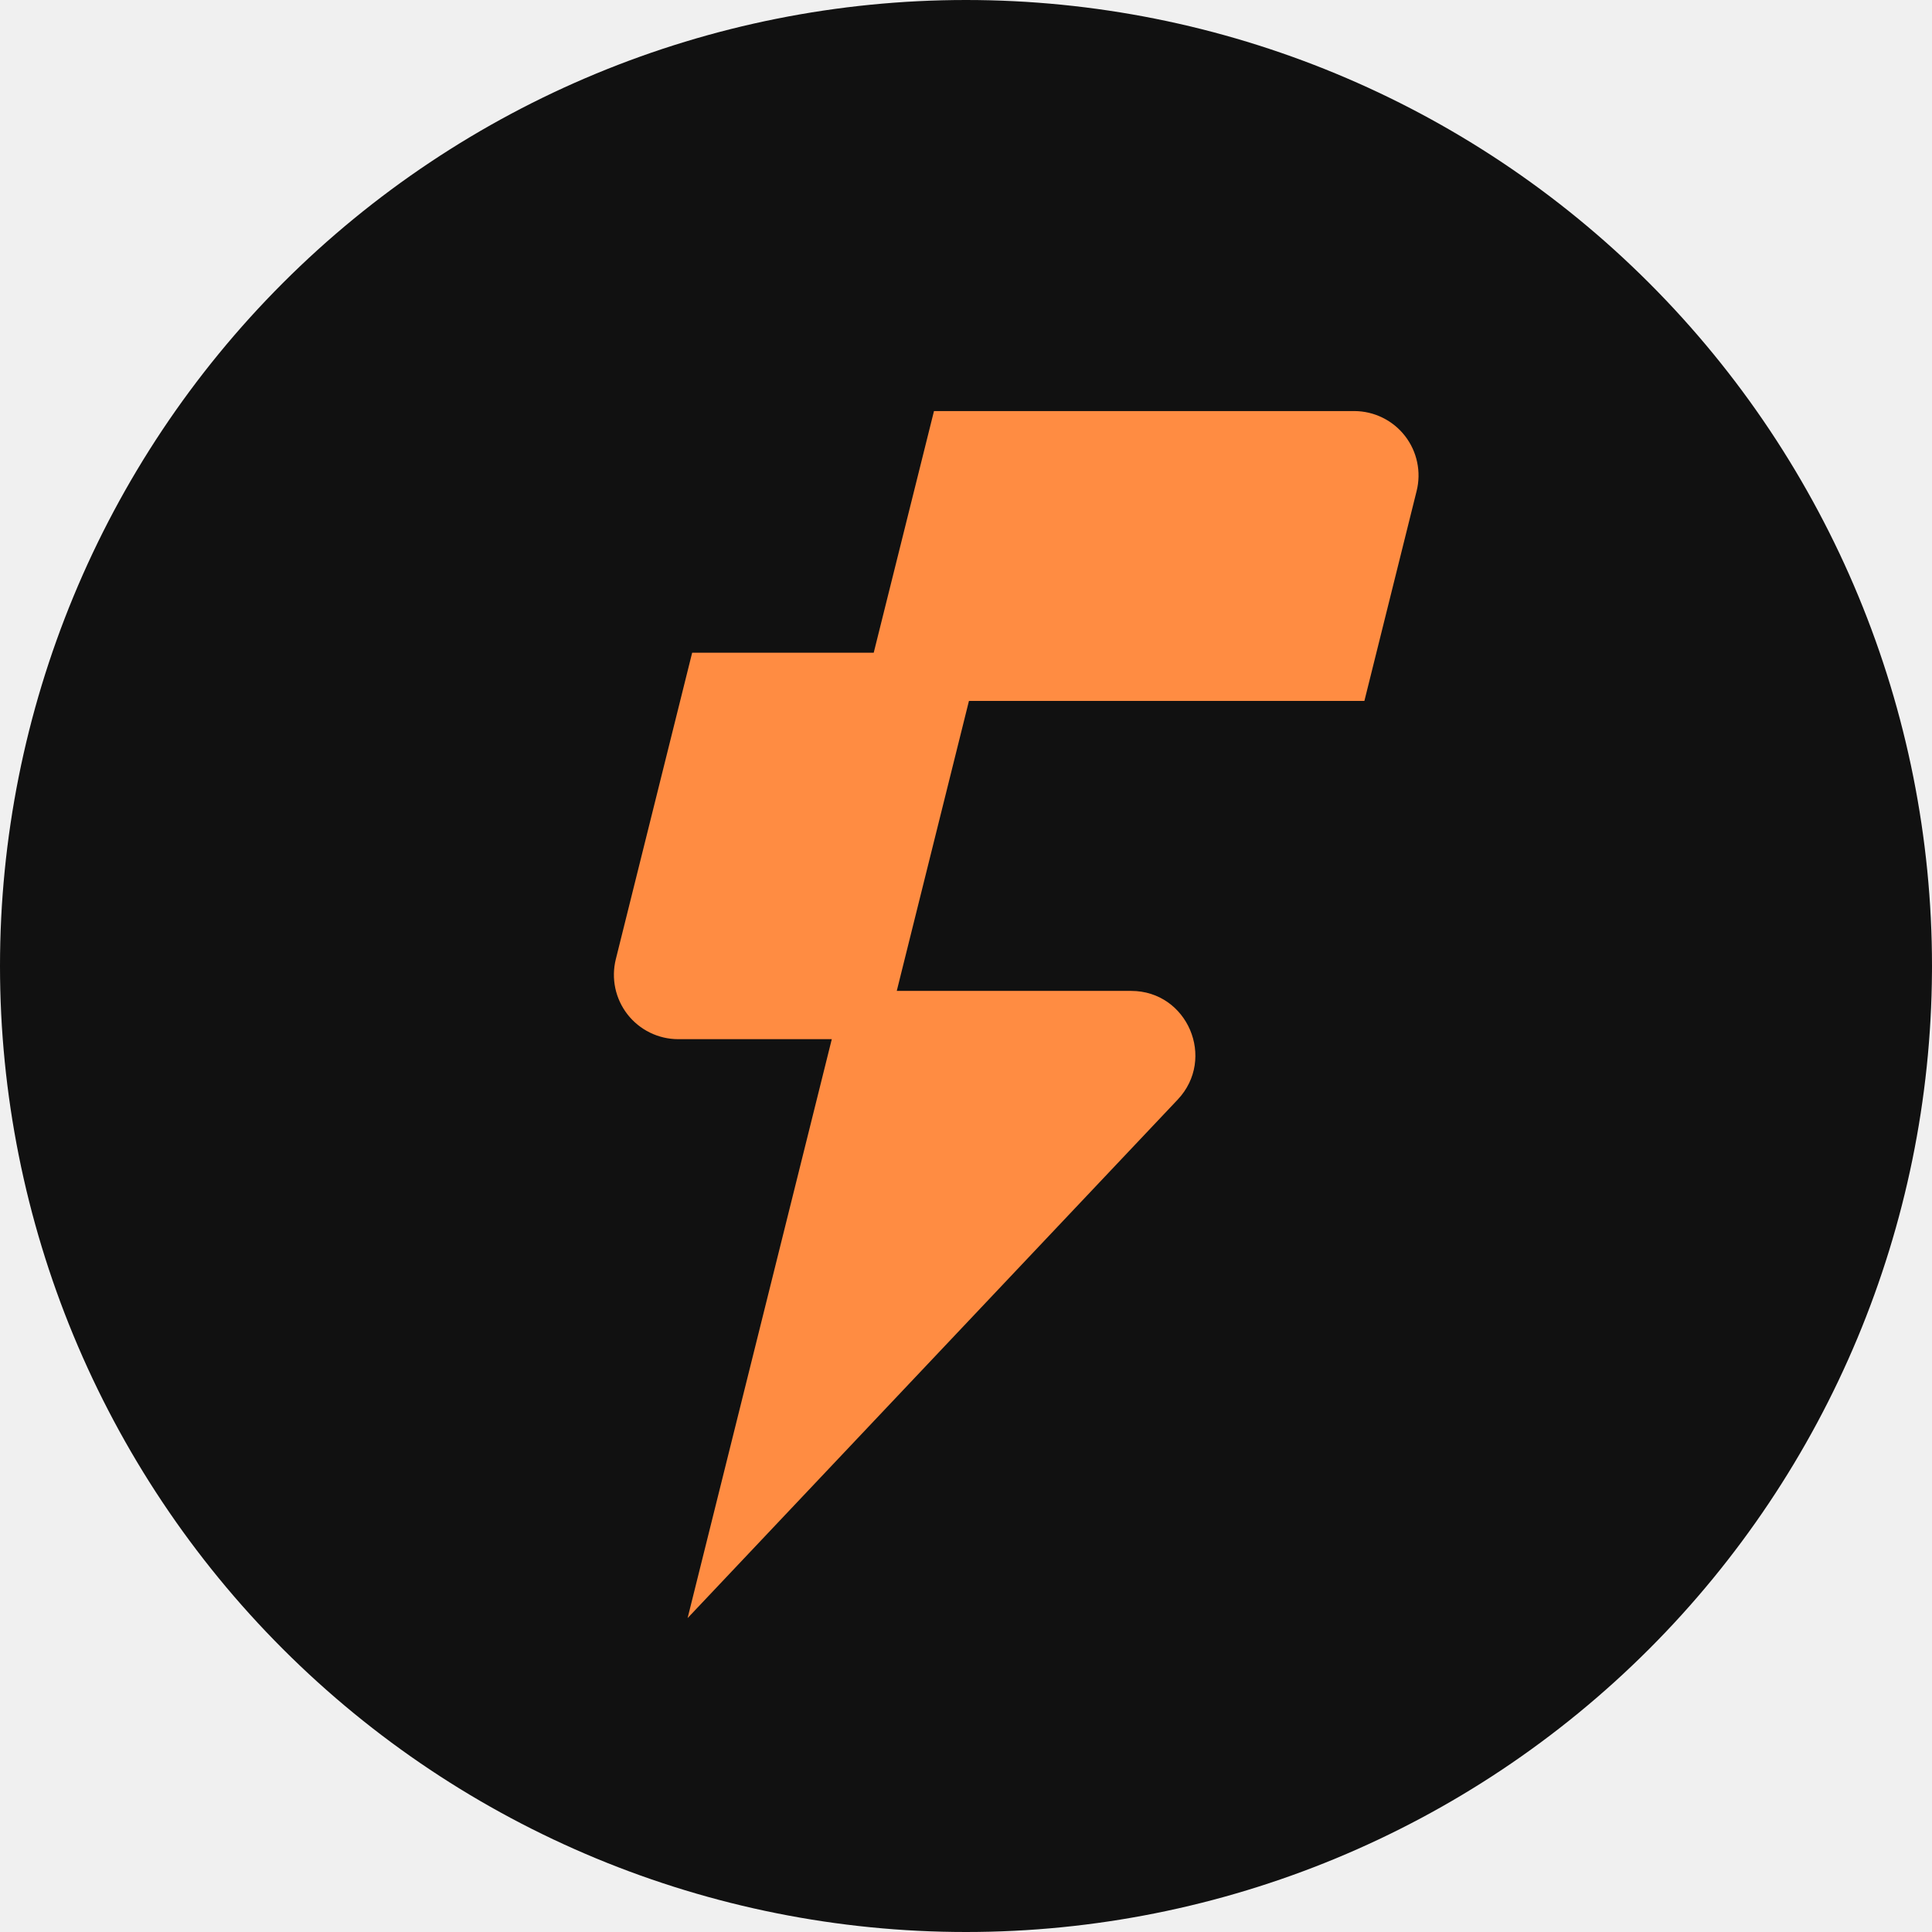
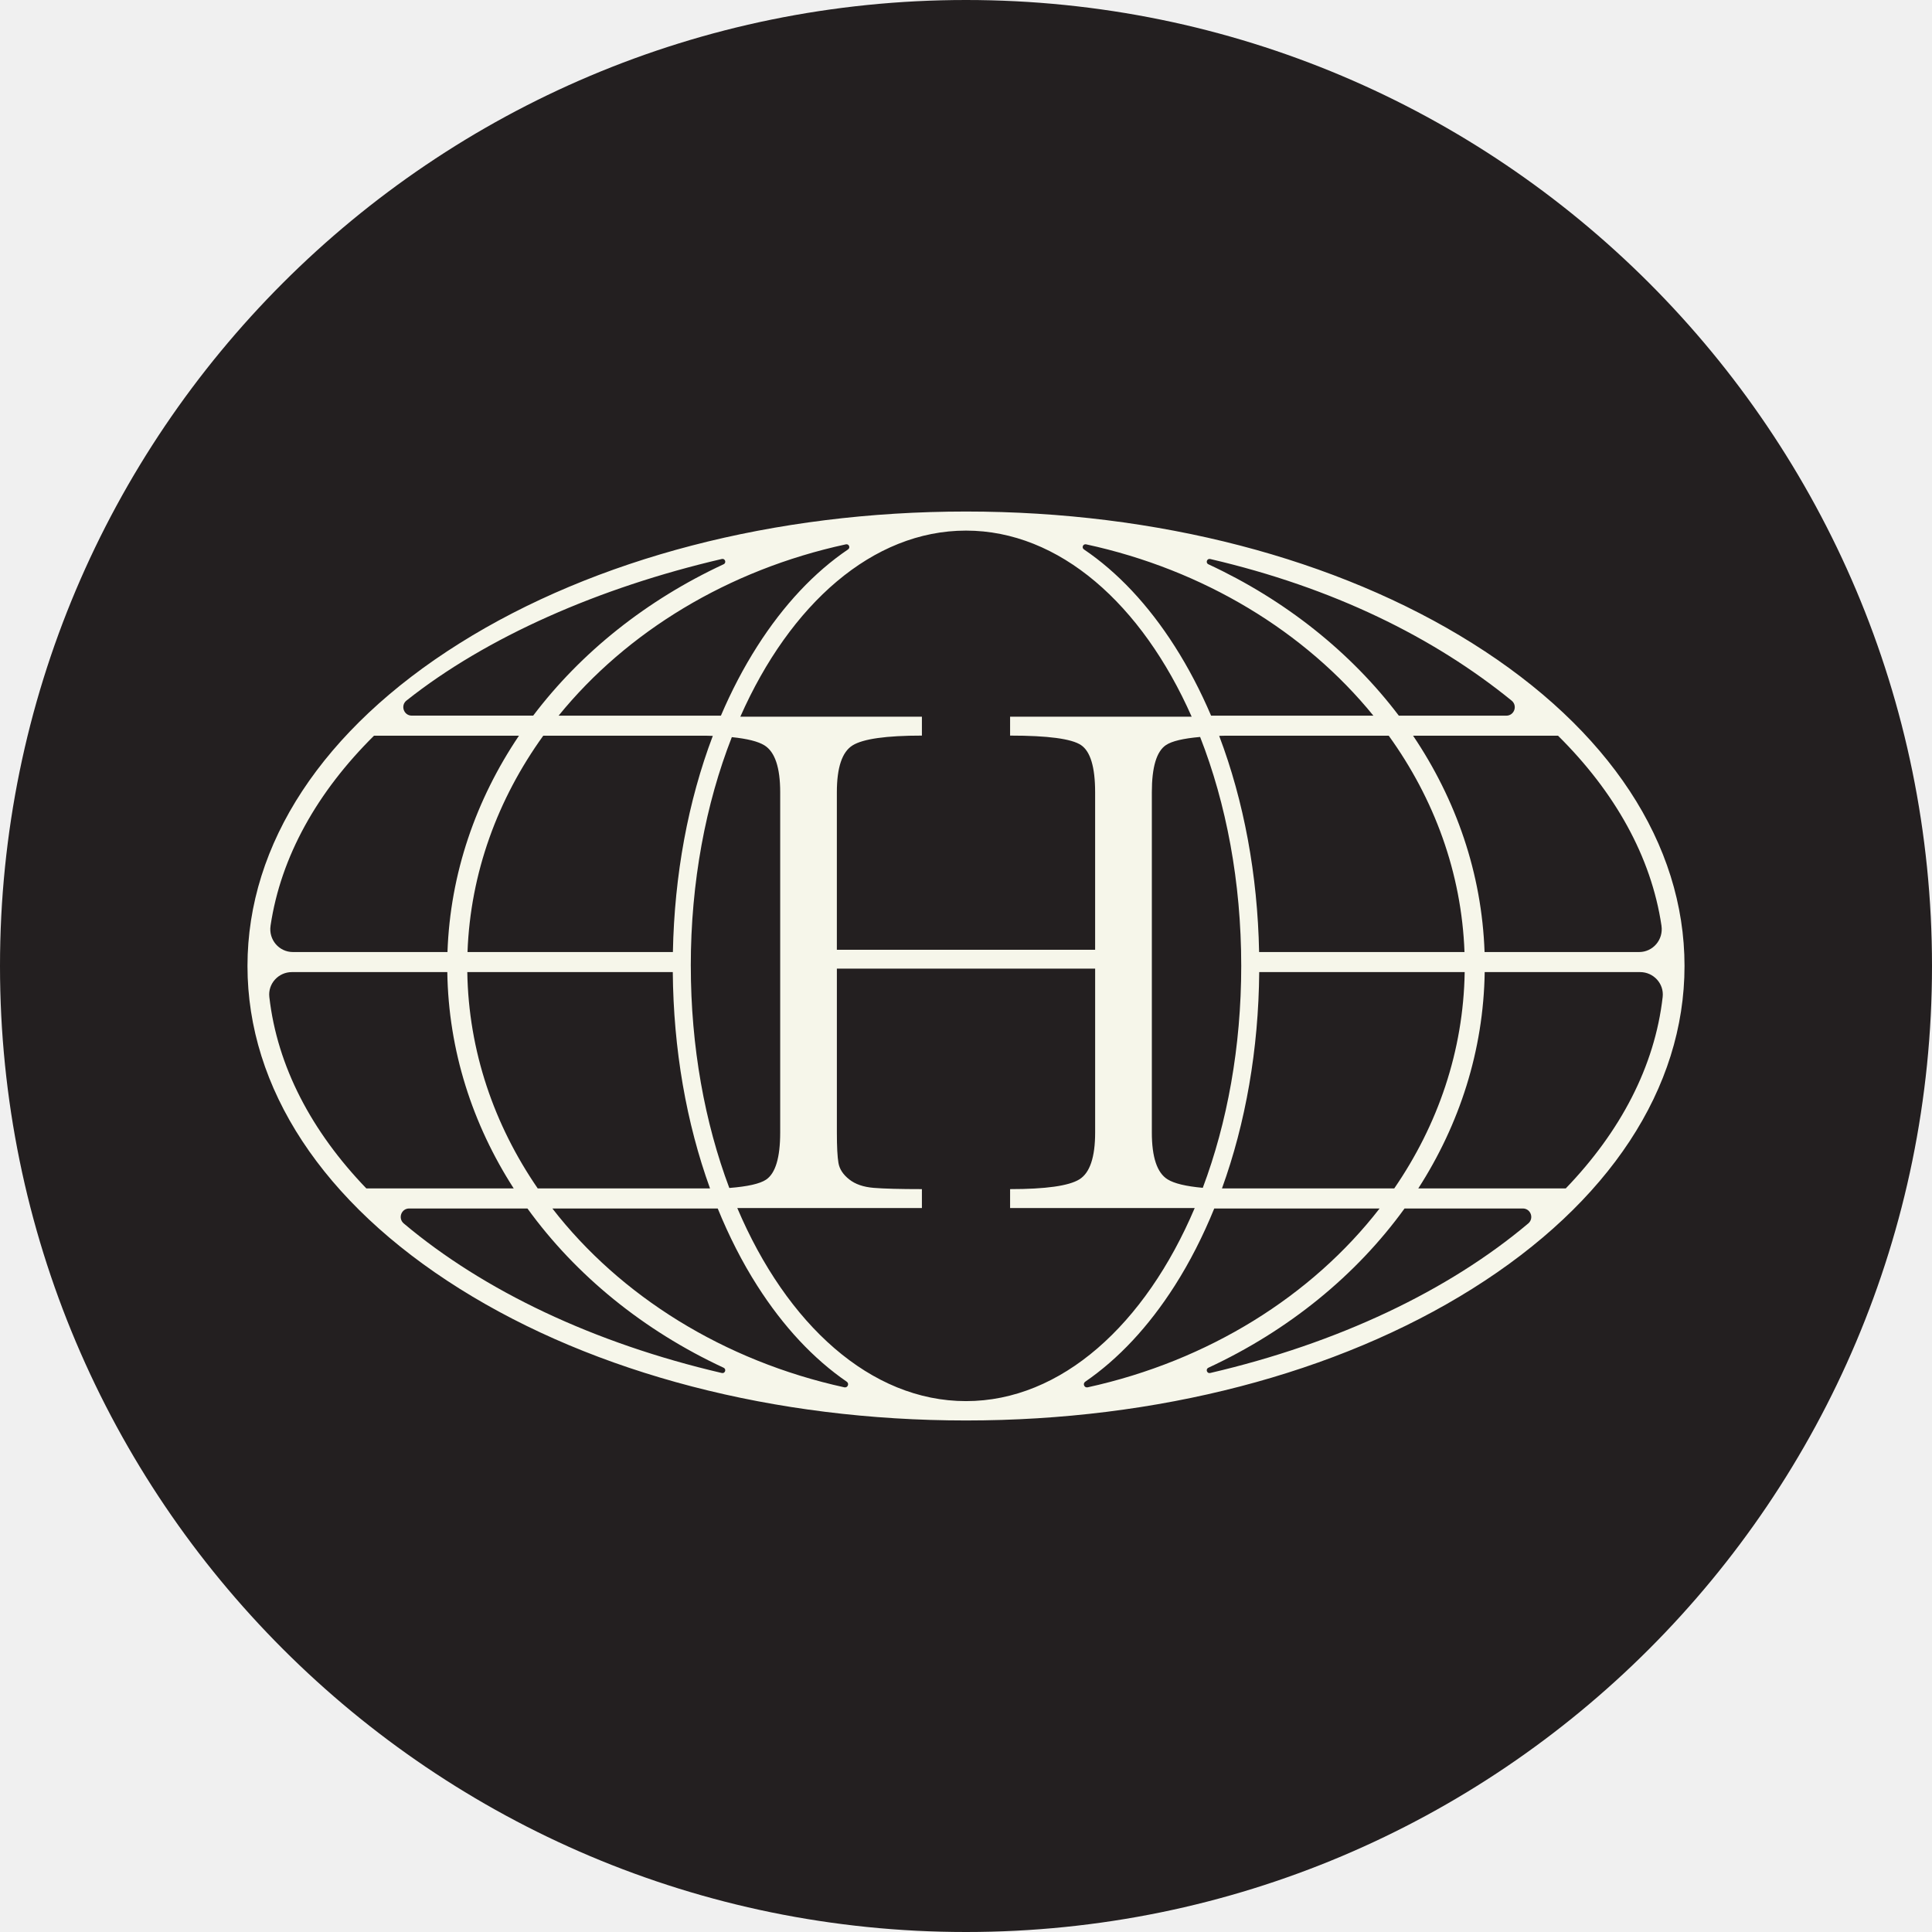
- <svg xmlns="http://www.w3.org/2000/svg" width="128" height="128" viewBox="0 0 128 128" fill="none">
-   <g clip-path="url(#clip0_1_5)">
-     <path d="M64 0C80.974 0 97.253 6.743 109.255 18.745C121.257 30.747 128 47.026 128 64L127.998 64.398C127.894 81.228 121.163 97.346 109.255 109.255C97.253 121.257 80.974 128 64 128C47.026 128 30.747 121.257 18.745 109.255C6.743 97.253 0 80.974 0 64C0 47.026 6.743 30.747 18.745 18.745C30.747 6.743 47.026 0 64 0Z" fill="#111111" />
-     <path d="M89.734 27.234H61.879L57.887 43.242H45.858L40.8 63.547C40.643 64.175 40.631 64.83 40.764 65.464C40.898 66.097 41.174 66.692 41.571 67.203C41.969 67.713 42.477 68.127 43.059 68.412C43.64 68.697 44.278 68.847 44.925 68.848H55.108L45.555 107.204L78.023 72.854C80.591 70.135 78.672 65.65 74.941 65.65H59.413L64.195 46.44H90.394L93.853 32.539C94.011 31.911 94.024 31.256 93.89 30.622C93.758 29.989 93.482 29.394 93.085 28.883C92.687 28.371 92.179 27.957 91.598 27.672C91.017 27.386 90.382 27.237 89.734 27.234Z" fill="#FF8C42" />
-   </g>
+ <svg xmlns="http://www.w3.org/2000/svg" id="Artwork" viewBox="0 0 1024 1024">
  <defs>
-     <clipPath id="clip0_1_5">
-       <rect width="128" height="128" fill="white" />
-     </clipPath>
+     <style>.cls-1{fill:#231f20;}.cls-2{fill:#f6f6ea;}</style>
  </defs>
+   <circle class="cls-1" cx="512" cy="512" r="512" />
+   <path class="cls-2" d="M780.35,340.93c-71.76-45.02-167.06-69.81-268.35-69.81s-196.59,24.79-268.35,69.81c-72.53,45.5-112.48,106.26-112.48,171.07s39.95,125.57,112.48,171.07c71.76,45.02,167.06,69.81,268.35,69.81s196.59-24.79,268.35-69.81c72.53-45.5,112.48-106.26,112.48-171.07s-39.95-125.57-112.48-171.07ZM880.62,490.7c1.08,7.3-4.47,13.9-11.85,13.9h-81.92c-1.45-41.74-15.09-80.84-37.89-114.66h76.83c30.01,29.73,49.39,64.01,54.84,100.76ZM649.29,389.94h86.77c24.11,33.45,38.62,72.65,40.15,114.66h-108.86c-.79-40.9-8.08-80.08-21.16-114.58,1.01-.03,2.04-.06,3.1-.08ZM657.88,511.92c0,42.98-7.44,83.2-20.38,117.65-8.9-.8-15.13-2.29-18.65-4.48-5.57-3.45-8.35-11.74-8.35-24.87v-180.29c0-13.35,2.5-21.7,7.51-25.04,3.12-2.08,9.14-3.51,18.08-4.29,13.81,35.25,21.79,76.81,21.79,121.33ZM647.67,629.89c12.56-34.68,19.4-73.85,19.74-114.66h108.9c-.66,41.84-14.21,81.02-37.33,114.66h-91.32ZM641.42,296.28c65.11,15.16,118.35,41.41,159.75,75.04,3.3,2.68,1.45,8-2.8,8h-56.96c-25.4-33.57-60.13-61.28-100.94-80.24-1.62-.75-.78-3.19.95-2.79ZM575.66,288.51c62.42,13.49,116.14,46.36,152.26,90.8h-86.02c-5.57-13.06-12-25.37-19.25-36.74-14.04-22.03-30.35-39.32-48.14-51.37-1.37-.93-.46-3.04,1.15-2.69ZM631.61,379.86h-96.24v10.02c20.03,0,32.55,1.67,37.56,5.01,5.01,3.34,7.51,11.69,7.51,25.04v83.47h-136.89v-83.47c0-13.13,2.78-21.42,8.35-24.87,5.56-3.45,17.8-5.18,36.73-5.18v-10.02h-96.24c26.37-59.63,70.11-98.63,119.61-98.63s93.24,39,119.61,98.63ZM374.26,389.94c1.21.03,2.4.06,3.54.1-13.07,34.5-20.36,73.67-21.15,114.56h-108.86c1.53-42.01,16.04-81.21,40.15-114.66h86.31ZM356.59,515.23c.34,40.81,7.18,79.98,19.74,114.66h-91.32c-23.12-33.64-36.66-72.82-37.33-114.66h108.91ZM366.13,511.92c0-44.47,7.96-85.99,21.75-121.22,8.17.83,13.94,2.27,17.29,4.35,5.56,3.45,8.35,11.74,8.35,24.87v180.29c0,13.36-2.5,21.7-7.51,25.04-3.27,2.18-9.77,3.64-19.46,4.4-12.96-34.47-20.41-74.72-20.41-117.74ZM449.49,291.2c-17.79,12.05-34.1,29.34-48.14,51.37-7.25,11.37-13.68,23.68-19.25,36.74h-86.02c36.12-44.45,89.84-77.31,152.26-90.8,1.61-.35,2.51,1.77,1.15,2.69ZM215.47,371.29c42.33-33.62,102.02-59.86,167.12-75.02,1.74-.4,2.57,2.04.95,2.79-40.81,18.97-75.54,46.67-100.94,80.24h-64.34c-4.26,0-6.13-5.37-2.79-8.02ZM143.39,490.7c5.44-36.75,24.83-71.03,54.84-100.76h76.83c-22.8,33.83-36.44,72.92-37.89,114.66h-81.92c-7.38,0-12.94-6.59-11.85-13.9ZM194.16,629.88c-28.95-30.08-47.21-64.58-51.41-101.46-.8-7.05,4.84-13.19,11.94-13.19h82.39c.63,41.59,13.33,80.67,35.2,114.66h-64.98s-13.14-.01-13.14-.01ZM382.58,727.72c-67.8-15.79-126.24-43.61-168.56-79.25-3.22-2.71-1.35-7.95,2.86-7.95h62.68c25.63,35.44,61.5,64.67,103.98,84.41,1.61.75.77,3.19-.96,2.79ZM447.51,735.31c-64-14.03-118.8-48.43-154.74-94.79h87.64c5.95,14.61,12.92,28.35,20.93,40.91,13.86,21.74,29.92,38.86,47.44,50.89,1.5,1.03.51,3.38-1.27,2.99ZM390.78,640.28h97.85v-10.02c-11.58,0-20.09-.22-25.54-.67-5.46-.44-9.8-1.94-13.02-4.51-3.23-2.56-5.12-5.45-5.67-8.68-.56-3.23-.84-8.62-.84-16.19v-86.81h136.89v86.81c0,13.14-2.79,21.43-8.35,24.87-5.57,3.46-17.81,5.18-36.73,5.18v10.02h97.85c-26.18,61.71-70.7,102.34-121.22,102.34s-95.04-40.62-121.22-102.34ZM575.21,732.32c17.52-12.03,33.58-29.15,47.44-50.89,8.01-12.57,14.98-26.3,20.93-40.91h87.64c-35.95,46.36-90.74,80.77-154.74,94.79-1.78.39-2.78-1.96-1.27-2.99ZM809.98,648.47c-42.32,35.65-100.75,63.46-168.56,79.25-1.73.4-2.57-2.04-.96-2.79,42.48-19.74,78.35-48.97,103.98-84.41h62.68c4.21,0,6.08,5.24,2.86,7.95ZM829.89,629.89h-78.17c21.87-33.99,34.57-73.07,35.2-114.66h82.39c7.1,0,12.74,6.14,11.94,13.19-4.2,36.88-22.42,71.39-51.37,101.47Z" />
</svg>
